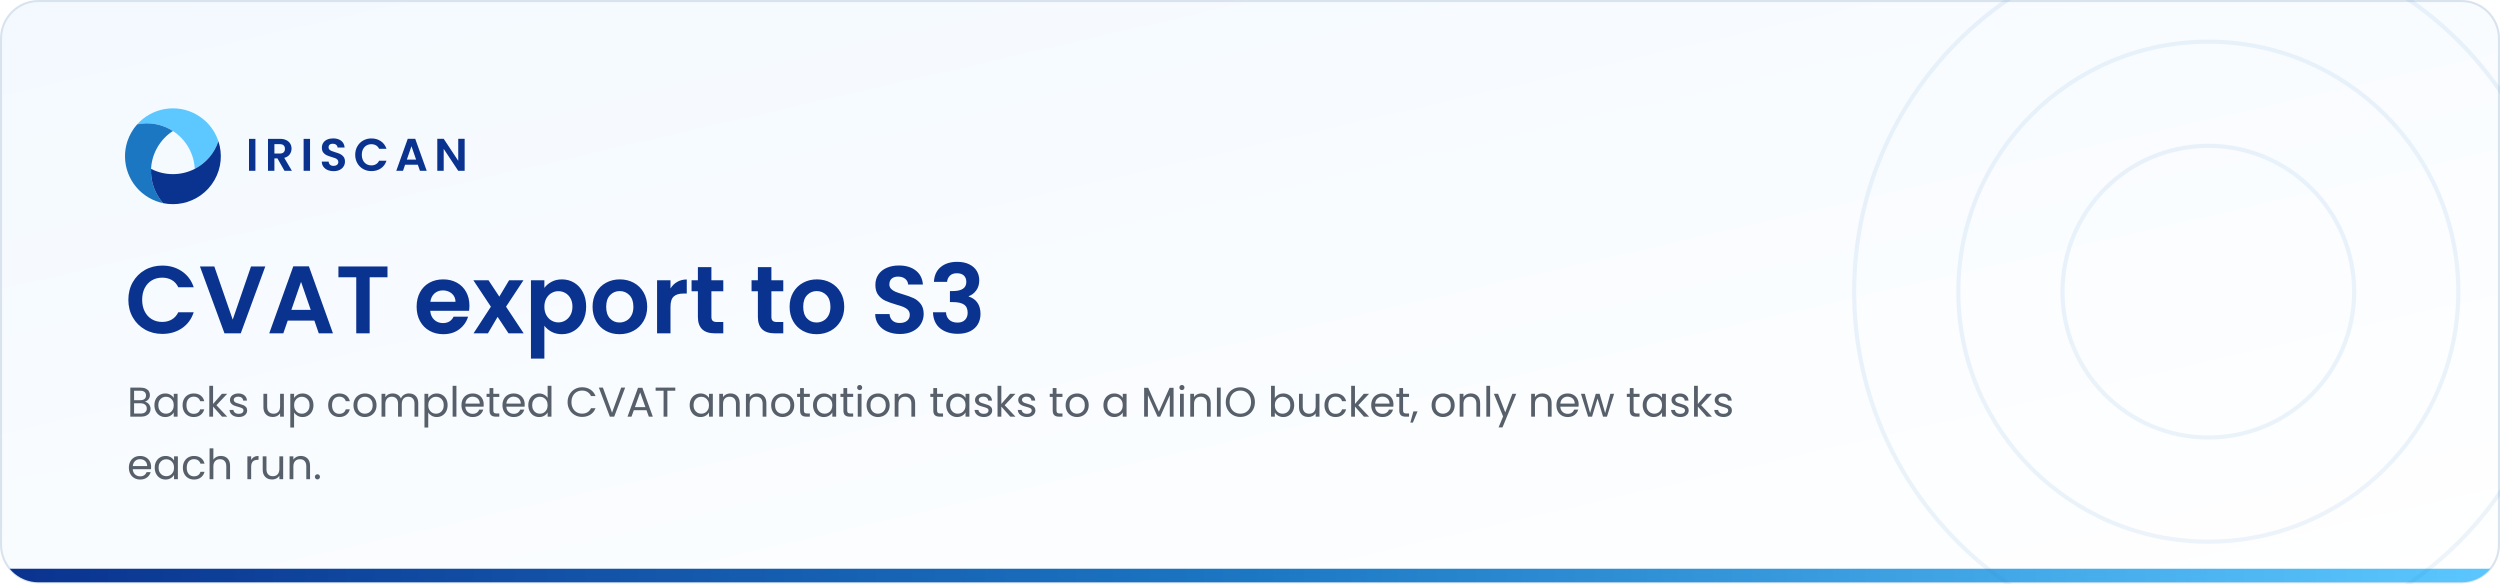
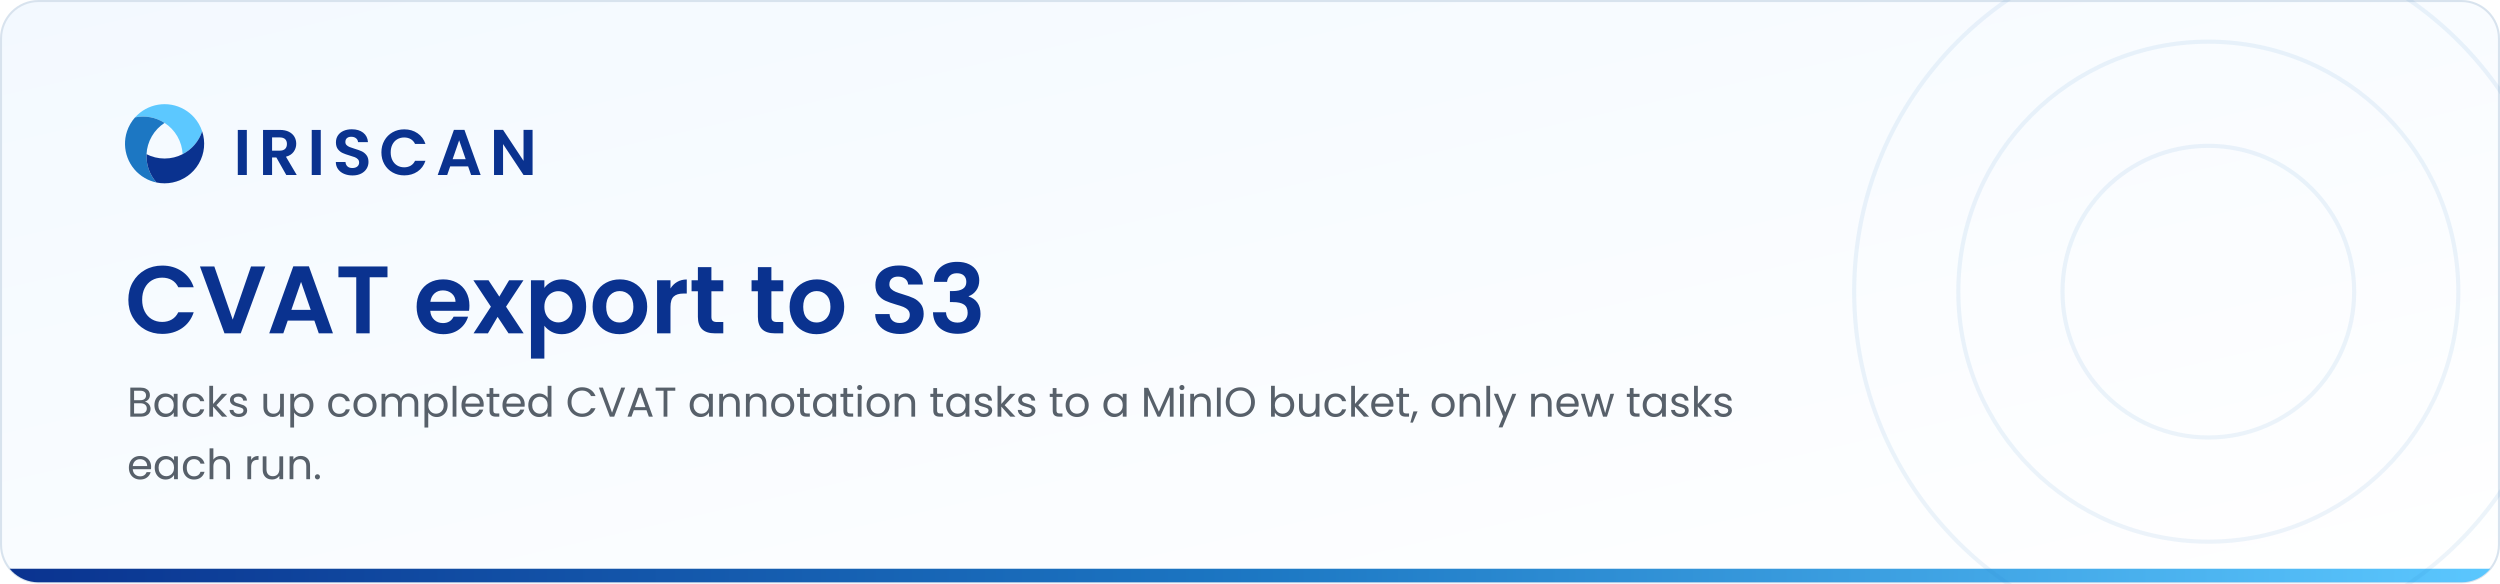
<svg xmlns="http://www.w3.org/2000/svg" width="1200" height="280" viewBox="0 0 1200 280" role="img" aria-label="CVAT export to S3: Backs up completed CVAT annotation tasks to a MinIO bucket, only new tasks each run.">
  <defs>
    <linearGradient id="bg" x1="0" y1="0" x2="1" y2="1">
      <stop offset="0" stop-color="#f3f9ff" />
      <stop offset="1" stop-color="#ffffff" />
    </linearGradient>
    <linearGradient id="bar" x1="0" y1="0" x2="1" y2="0">
      <stop offset="0" stop-color="#0a328f" />
      <stop offset="0.5" stop-color="#1c77c3" />
      <stop offset="1" stop-color="#5cc8ff" />
    </linearGradient>
  </defs>
  <rect x="0.5" y="0.5" width="1199" height="279" rx="18" fill="url(#bg)" stroke="#d8e3ee" />
  <clipPath id="rr">
    <rect x="0.5" y="0.5" width="1199" height="279" rx="18" />
  </clipPath>
  <rect x="0" y="273" width="1200" height="7" fill="url(#bar)" clip-path="url(#rr)" />
  <g opacity="0.08" fill="none" stroke="#1c77c3" stroke-width="2">
    <circle cx="1060" cy="140" r="70" />
    <circle cx="1060" cy="140" r="120" />
    <circle cx="1060" cy="140" r="170" />
  </g>
-   <g transform="translate(56.61474,48.10726) scale(0.089914)">
+   <g transform="translate(57.20348,46.78426) scale(0.07427678)">
    <path d="M536.34 219.06c-21.16 64.09-66.99 116.98-126.25 147.41-1.93-39.3-12.98-78.7-33.99-115.1-21.01-36.38-49.62-65.68-82.65-86.98-56-36.11-124.74-49.37-190.87-35.61C181.54 40.09 314.45 15.9 421.32 77.6c24.26 14 45.35 31.37 63.03 51.2 23.61 26.48 41.15 57.31 51.99 90.26z" fill="#5cc8ff" />
    <path d="M176.78 366.45c-3.29 66.55 19.62 132.7 64.57 183.09-25.98-5.39-51.55-14.96-75.79-28.96C58.7 458.9 13.21 331.71 50.51 218.98c5.39-16.31 12.52-32.31 21.45-47.76 8.92-15.46 19.2-29.62 30.62-42.44 66.13-13.75 134.87-.5 190.87 35.61-33.06 21.3-61.66 50.57-82.67 86.98-21.02 36.4-32.07 75.81-34 115.08z" fill="#1c77c3" />
    <path d="M514.93 426.97c-37.9 65.68-100.54 108.15-169.36 122.51-33.97 7.09-69.46 7.32-104.22.06-44.95-50.39-67.86-116.54-64.57-183.09 34.99 17.97 74.64 28.1 116.66 28.1s81.67-10.13 116.64-28.08c59.27-30.43 105.1-83.32 126.25-147.41 22 66.76 16.51 142.25-21.4 207.91z" fill="#0a328f" />
  </g>
-   <path d="M122.598 66.644V82.0H119.518V66.644ZM136.554 82.0 133.166 76.016H131.714V82.0H128.634V66.644H134.398Q136.18 66.644 137.434 67.271Q138.688 67.898 139.315 68.965Q139.942 70.032 139.942 71.352Q139.942 72.87 139.062 74.091Q138.182 75.312 136.444 75.774L140.118 82.0ZM131.714 73.706H134.288Q135.542 73.706 136.158 73.101Q136.774 72.496 136.774 71.418Q136.774 70.362 136.158 69.779Q135.542 69.196 134.288 69.196H131.714ZM148.816 66.644V82.0H145.736V66.644ZM154.456 77.578H157.756Q157.822 78.524 158.427 79.074Q159.032 79.624 160.088 79.624Q161.166 79.624 161.782 79.107Q162.398 78.59 162.398 77.754Q162.398 77.072 161.98 76.632Q161.562 76.192 160.935 75.939Q160.308 75.686 159.208 75.378Q157.712 74.938 156.777 74.509Q155.842 74.08 155.171 73.211Q154.5 72.342 154.5 70.89Q154.5 69.526 155.182 68.514Q155.864 67.502 157.096 66.963Q158.328 66.424 159.912 66.424Q162.288 66.424 163.773 67.579Q165.258 68.734 165.412 70.802H162.024Q161.98 70.01 161.353 69.493Q160.726 68.976 159.692 68.976Q158.79 68.976 158.251 69.438Q157.712 69.9 157.712 70.78Q157.712 71.396 158.119 71.803Q158.526 72.21 159.131 72.463Q159.736 72.716 160.836 73.046Q162.332 73.486 163.278 73.926Q164.224 74.366 164.906 75.246Q165.588 76.126 165.588 77.556Q165.588 78.788 164.95 79.844Q164.312 80.9 163.08 81.527Q161.848 82.154 160.154 82.154Q158.548 82.154 157.261 81.604Q155.974 81.054 155.226 80.02Q154.478 78.986 154.456 77.578ZM178.29 66.446Q180.864 66.446 182.8 67.766Q184.736 69.086 185.506 71.418H181.964Q181.436 70.318 180.479 69.768Q179.522 69.218 178.268 69.218Q176.926 69.218 175.881 69.845Q174.836 70.472 174.253 71.616Q173.67 72.76 173.67 74.3Q173.67 75.818 174.253 76.973Q174.836 78.128 175.881 78.755Q176.926 79.382 178.268 79.382Q179.522 79.382 180.479 78.821Q181.436 78.26 181.964 77.16H185.506Q184.736 79.514 182.811 80.823Q180.886 82.132 178.29 82.132Q176.09 82.132 174.319 81.131Q172.548 80.13 171.525 78.348Q170.502 76.566 170.502 74.3Q170.502 72.034 171.525 70.241Q172.548 68.448 174.319 67.447Q176.09 66.446 178.29 66.446ZM200.562 79.074H194.446L193.434 82.0H190.2L195.722 66.622H199.308L204.83 82.0H201.574ZM199.726 76.61 197.504 70.186 195.282 76.61ZM223.032 82.0H219.952L212.978 71.462V82.0H209.898V66.622H212.978L219.952 77.182V66.622H223.032Z" fill="#0a328f" />
+   <path d="M118.479 62.362V84.0H114.139V62.362ZM137.417 84.0 132.643 75.568H130.597V84.0H126.257V62.362H134.379Q136.89 62.362 138.657 63.246Q140.424 64.129 141.308 65.632Q142.191 67.136 142.191 68.996Q142.191 71.135 140.951 72.856Q139.711 74.576 137.262 75.227L142.439 84.0ZM130.597 72.313H134.224Q135.991 72.313 136.859 71.46Q137.727 70.608 137.727 69.089Q137.727 67.601 136.859 66.779Q135.991 65.958 134.224 65.958H130.597ZM153.968 62.362V84.0H149.628V62.362ZM161.188 77.769H165.838Q165.931 79.102 166.784 79.877Q167.636 80.652 169.124 80.652Q170.643 80.652 171.511 79.923Q172.379 79.195 172.379 78.017Q172.379 77.056 171.79 76.436Q171.201 75.816 170.317 75.459Q169.434 75.103 167.884 74.669Q165.776 74.049 164.459 73.445Q163.141 72.84 162.195 71.615Q161.25 70.391 161.25 68.345Q161.25 66.423 162.211 64.997Q163.172 63.571 164.908 62.811Q166.644 62.052 168.876 62.052Q172.224 62.052 174.316 63.68Q176.409 65.307 176.626 68.221H171.852Q171.79 67.105 170.906 66.376Q170.023 65.648 168.566 65.648Q167.295 65.648 166.536 66.299Q165.776 66.95 165.776 68.19Q165.776 69.058 166.35 69.631Q166.923 70.205 167.775 70.561Q168.628 70.918 170.178 71.383Q172.286 72.003 173.619 72.623Q174.952 73.243 175.913 74.483Q176.874 75.723 176.874 77.738Q176.874 79.474 175.975 80.962Q175.076 82.45 173.34 83.334Q171.604 84.217 169.217 84.217Q166.954 84.217 165.141 83.442Q163.327 82.667 162.273 81.21Q161.219 79.753 161.188 77.769ZM194.045 62.083Q197.672 62.083 200.4 63.943Q203.128 65.803 204.213 69.089H199.222Q198.478 67.539 197.129 66.764Q195.781 65.989 194.014 65.989Q192.123 65.989 190.65 66.873Q189.178 67.756 188.356 69.368Q187.535 70.98 187.535 73.15Q187.535 75.289 188.356 76.916Q189.178 78.544 190.65 79.428Q192.123 80.311 194.014 80.311Q195.781 80.311 197.129 79.52Q198.478 78.73 199.222 77.18H204.213Q203.128 80.497 200.416 82.341Q197.703 84.186 194.045 84.186Q190.945 84.186 188.45 82.775Q185.954 81.365 184.512 78.854Q183.071 76.343 183.071 73.15Q183.071 69.957 184.512 67.43Q185.954 64.904 188.45 63.493Q190.945 62.083 194.045 62.083ZM224.701 79.877H216.083L214.657 84.0H210.1L217.881 62.331H222.934L230.715 84.0H226.127ZM223.523 76.405 220.392 67.353 217.261 76.405ZM255.636 84.0H251.296L241.469 69.151V84.0H237.129V62.331H241.469L251.296 77.211V62.331H255.636Z" fill="#0a328f" />
  <path d="M77.894 127.478Q83.276 127.478 87.324 130.238Q91.372 132.998 92.982 137.874H85.576Q84.472 135.574 82.471 134.424Q80.47 133.274 77.848 133.274Q75.042 133.274 72.857 134.585Q70.672 135.896 69.453 138.288Q68.234 140.68 68.234 143.9Q68.234 147.074 69.453 149.489Q70.672 151.904 72.857 153.215Q75.042 154.526 77.848 154.526Q80.47 154.526 82.471 153.353Q84.472 152.18 85.576 149.88H92.982Q91.372 154.802 87.347 157.539Q83.322 160.276 77.894 160.276Q73.294 160.276 69.591 158.183Q65.888 156.09 63.749 152.364Q61.61 148.638 61.61 143.9Q61.61 139.162 63.749 135.413Q65.888 131.664 69.591 129.571Q73.294 127.478 77.894 127.478ZM127.344 127.892 115.568 160.0H107.748L95.972 127.892H102.872L111.704 153.422L120.49 127.892ZM150.896 153.882H138.108L135.992 160.0H129.23L140.776 127.846H148.274L159.82 160.0H153.012ZM149.148 148.73 144.502 135.298 139.856 148.73ZM185.994 127.892V133.09H177.438V160.0H170.998V133.09H162.442V127.892ZM225.14 149.19H206.51Q206.74 151.95 208.442 153.514Q210.144 155.078 212.628 155.078Q216.216 155.078 217.734 151.996H224.68Q223.576 155.676 220.448 158.045Q217.32 160.414 212.766 160.414Q209.086 160.414 206.165 158.781Q203.244 157.148 201.611 154.158Q199.978 151.168 199.978 147.258Q199.978 143.302 201.588 140.312Q203.198 137.322 206.096 135.712Q208.994 134.102 212.766 134.102Q216.4 134.102 219.275 135.666Q222.15 137.23 223.737 140.105Q225.324 142.98 225.324 146.706Q225.324 148.086 225.14 149.19ZM218.654 144.866Q218.608 142.382 216.86 140.887Q215.112 139.392 212.582 139.392Q210.19 139.392 208.557 140.841Q206.924 142.29 206.556 144.866ZM244.092 160.0 238.848 152.088 234.202 160.0H227.302L235.628 147.212L227.21 134.516H234.478L239.676 142.382L244.368 134.516H251.268L242.896 147.212L251.36 160.0ZM269.714 134.102Q272.98 134.102 275.625 135.712Q278.27 137.322 279.811 140.289Q281.352 143.256 281.352 147.166Q281.352 151.076 279.811 154.089Q278.27 157.102 275.625 158.758Q272.98 160.414 269.714 160.414Q266.908 160.414 264.769 159.264Q262.63 158.114 261.296 156.366V172.144H254.856V134.516H261.296V138.196Q262.538 136.448 264.723 135.275Q266.908 134.102 269.714 134.102ZM268.012 139.76Q266.264 139.76 264.723 140.657Q263.182 141.554 262.239 143.256Q261.296 144.958 261.296 147.258Q261.296 149.558 262.239 151.26Q263.182 152.962 264.723 153.859Q266.264 154.756 268.012 154.756Q269.806 154.756 271.347 153.836Q272.888 152.916 273.831 151.214Q274.774 149.512 274.774 147.166Q274.774 144.866 273.831 143.187Q272.888 141.508 271.347 140.634Q269.806 139.76 268.012 139.76ZM284.434 147.258Q284.434 143.348 286.159 140.358Q287.884 137.368 290.874 135.735Q293.864 134.102 297.544 134.102Q301.224 134.102 304.214 135.735Q307.204 137.368 308.929 140.358Q310.654 143.348 310.654 147.258Q310.654 151.168 308.883 154.158Q307.112 157.148 304.099 158.781Q301.086 160.414 297.36 160.414Q293.68 160.414 290.736 158.781Q287.792 157.148 286.113 154.158Q284.434 151.168 284.434 147.258ZM304.03 147.258Q304.03 143.624 302.121 141.669Q300.212 139.714 297.452 139.714Q294.692 139.714 292.829 141.669Q290.966 143.624 290.966 147.258Q290.966 150.892 292.783 152.847Q294.6 154.802 297.36 154.802Q299.108 154.802 300.649 153.951Q302.19 153.1 303.11 151.398Q304.03 149.696 304.03 147.258ZM329.652 134.148V140.91H327.95Q324.914 140.91 323.373 142.336Q321.832 143.762 321.832 147.304V160.0H315.392V134.516H321.832V138.472Q323.074 136.448 325.075 135.298Q327.076 134.148 329.652 134.148ZM341.474 139.806V152.134Q341.474 153.422 342.095 153.997Q342.716 154.572 344.188 154.572H347.178V160.0H343.13Q334.988 160.0 334.988 152.088V139.806H331.952V134.516H334.988V128.214H341.474V134.516H347.178V139.806ZM370.27 139.806V152.134Q370.27 153.422 370.891 153.997Q371.512 154.572 372.984 154.572H375.974V160.0H371.926Q363.784 160.0 363.784 152.088V139.806H360.748V134.516H363.784V128.214H370.27V134.516H375.974V139.806ZM379.01 147.258Q379.01 143.348 380.735 140.358Q382.46 137.368 385.45 135.735Q388.44 134.102 392.12 134.102Q395.8 134.102 398.79 135.735Q401.78 137.368 403.505 140.358Q405.23 143.348 405.23 147.258Q405.23 151.168 403.459 154.158Q401.688 157.148 398.675 158.781Q395.662 160.414 391.936 160.414Q388.256 160.414 385.312 158.781Q382.368 157.148 380.689 154.158Q379.01 151.168 379.01 147.258ZM398.606 147.258Q398.606 143.624 396.697 141.669Q394.788 139.714 392.028 139.714Q389.268 139.714 387.405 141.669Q385.542 143.624 385.542 147.258Q385.542 150.892 387.359 152.847Q389.176 154.802 391.936 154.802Q393.684 154.802 395.225 153.951Q396.766 153.1 397.686 151.398Q398.606 149.696 398.606 147.258ZM420.088 150.754H426.988Q427.126 152.732 428.391 153.882Q429.656 155.032 431.864 155.032Q434.118 155.032 435.406 153.951Q436.694 152.87 436.694 151.122Q436.694 149.696 435.82 148.776Q434.946 147.856 433.635 147.327Q432.324 146.798 430.024 146.154Q426.896 145.234 424.941 144.337Q422.986 143.44 421.583 141.623Q420.18 139.806 420.18 136.77Q420.18 133.918 421.606 131.802Q423.032 129.686 425.608 128.559Q428.184 127.432 431.496 127.432Q436.464 127.432 439.569 129.847Q442.674 132.262 442.996 136.586H435.912Q435.82 134.93 434.509 133.849Q433.198 132.768 431.036 132.768Q429.15 132.768 428.023 133.734Q426.896 134.7 426.896 136.54Q426.896 137.828 427.747 138.679Q428.598 139.53 429.863 140.059Q431.128 140.588 433.428 141.278Q436.556 142.198 438.534 143.118Q440.512 144.038 441.938 145.878Q443.364 147.718 443.364 150.708Q443.364 153.284 442.03 155.492Q440.696 157.7 438.12 159.011Q435.544 160.322 432.002 160.322Q428.644 160.322 425.953 159.172Q423.262 158.022 421.698 155.86Q420.134 153.698 420.088 150.754ZM459.464 125.684Q462.822 125.684 465.214 126.857Q467.606 128.03 468.825 130.031Q470.044 132.032 470.044 134.562Q470.044 137.46 468.549 139.461Q467.054 141.462 464.984 142.152V142.336Q467.652 143.164 469.147 145.28Q470.642 147.396 470.642 150.708Q470.642 153.468 469.377 155.63Q468.112 157.792 465.651 159.011Q463.19 160.23 459.74 160.23Q454.542 160.23 451.276 157.608Q448.01 154.986 447.826 149.88H454.082Q454.174 152.134 455.623 153.491Q457.072 154.848 459.602 154.848Q461.948 154.848 463.213 153.537Q464.478 152.226 464.478 150.156Q464.478 147.396 462.73 146.2Q460.982 145.004 457.302 145.004H455.968V139.714H457.302Q463.834 139.714 463.834 135.344Q463.834 133.366 462.661 132.262Q461.488 131.158 459.28 131.158Q457.118 131.158 455.945 132.331Q454.772 133.504 454.588 135.298H448.286Q448.516 130.698 451.529 128.191Q454.542 125.684 459.464 125.684Z" fill="#0a328f" />
  <path d="M72.28 196.26Q72.28 197.32 71.74 198.17Q71.2 199.02 70.17 199.51Q69.14 200.0 67.74 200.0H62.54V186.06H67.54Q68.96 186.06 69.96 186.53Q70.96 187.0 71.46 187.8Q71.96 188.6 71.96 189.6Q71.96 190.84 71.29 191.65Q70.62 192.46 69.52 192.82Q70.28 192.94 70.91 193.44Q71.54 193.94 71.91 194.68Q72.28 195.42 72.28 196.26ZM64.36 192.08H67.42Q68.7 192.08 69.4 191.48Q70.1 190.88 70.1 189.82Q70.1 188.76 69.4 188.16Q68.7 187.56 67.38 187.56H64.36ZM70.46 196.08Q70.46 194.92 69.66 194.25Q68.86 193.58 67.52 193.58H64.36V198.5H67.58Q68.94 198.5 69.7 197.86Q70.46 197.22 70.46 196.08ZM79.32 188.86Q80.76 188.86 81.82 189.48Q82.88 190.1 83.4 191.04V189.04H85.24V200.0H83.4V197.96Q82.86 198.92 81.79 199.55Q80.72 200.18 79.3 200.18Q77.84 200.18 76.66 199.46Q75.48 198.74 74.8 197.44Q74.12 196.14 74.12 194.48Q74.12 192.8 74.8 191.53Q75.48 190.26 76.67 189.56Q77.86 188.86 79.32 188.86ZM79.68 190.44Q78.66 190.44 77.82 190.92Q76.98 191.4 76.48 192.32Q75.98 193.24 75.98 194.48Q75.98 195.74 76.48 196.67Q76.98 197.6 77.82 198.09Q78.66 198.58 79.68 198.58Q80.7 198.58 81.55 198.09Q82.4 197.6 82.9 196.67Q83.4 195.74 83.4 194.5Q83.4 193.26 82.9 192.34Q82.4 191.42 81.55 190.93Q80.7 190.44 79.68 190.44ZM92.98 188.86Q95.0 188.86 96.31 189.84Q97.62 190.82 98.04 192.56H96.08Q95.8 191.56 94.99 190.98Q94.18 190.4 92.98 190.4Q91.42 190.4 90.46 191.47Q89.5 192.54 89.5 194.5Q89.5 196.48 90.46 197.56Q91.42 198.64 92.98 198.64Q94.18 198.64 94.98 198.08Q95.78 197.52 96.08 196.48H98.04Q97.6 198.16 96.28 199.17Q94.96 200.18 92.98 200.18Q91.42 200.18 90.21 199.48Q89.0 198.78 88.32 197.5Q87.64 196.22 87.64 194.5Q87.64 192.8 88.32 191.53Q89.0 190.26 90.21 189.56Q91.42 188.86 92.98 188.86ZM106.58 200.0 102.28 195.16V200.0H100.46V185.2H102.28V193.9L106.5 189.04H109.04L103.88 194.5L109.06 200.0ZM110.16 196.78H112.04Q112.12 197.6 112.81 198.12Q113.5 198.64 114.62 198.64Q115.66 198.64 116.26 198.18Q116.86 197.72 116.86 197.02Q116.86 196.3 116.22 195.95Q115.58 195.6 114.24 195.26Q113.02 194.94 112.25 194.61Q111.48 194.28 110.93 193.63Q110.38 192.98 110.38 191.92Q110.38 191.08 110.88 190.38Q111.38 189.68 112.3 189.27Q113.22 188.86 114.4 188.86Q116.22 188.86 117.34 189.78Q118.46 190.7 118.54 192.3H116.72Q116.66 191.44 116.03 190.92Q115.4 190.4 114.34 190.4Q113.36 190.4 112.78 190.82Q112.2 191.24 112.2 191.92Q112.2 192.46 112.55 192.81Q112.9 193.16 113.43 193.37Q113.96 193.58 114.9 193.84Q116.08 194.16 116.82 194.47Q117.56 194.78 118.09 195.4Q118.62 196.02 118.64 197.02Q118.64 197.92 118.14 198.64Q117.64 199.36 116.73 199.77Q115.82 200.18 114.64 200.18Q113.38 200.18 112.38 199.75Q111.38 199.32 110.8 198.55Q110.22 197.78 110.16 196.78ZM136.26 189.04V200.0H134.44V198.38Q133.92 199.22 132.99 199.69Q132.06 200.16 130.94 200.16Q129.66 200.16 128.64 199.63Q127.62 199.1 127.03 198.04Q126.44 196.98 126.44 195.46V189.04H128.24V195.22Q128.24 196.84 129.06 197.71Q129.88 198.58 131.3 198.58Q132.76 198.58 133.6 197.68Q134.44 196.78 134.44 195.06V189.04ZM145.26 188.86Q146.72 188.86 147.91 189.56Q149.1 190.26 149.78 191.53Q150.46 192.8 150.46 194.48Q150.46 196.14 149.78 197.44Q149.1 198.74 147.91 199.46Q146.72 200.18 145.26 200.18Q143.86 200.18 142.79 199.55Q141.72 198.92 141.16 197.98V205.2H139.34V189.04H141.16V191.06Q141.7 190.12 142.77 189.49Q143.84 188.86 145.26 188.86ZM144.88 190.44Q143.88 190.44 143.03 190.93Q142.18 191.42 141.67 192.35Q141.16 193.28 141.16 194.5Q141.16 195.74 141.67 196.67Q142.18 197.6 143.03 198.09Q143.88 198.58 144.88 198.58Q145.9 198.58 146.75 198.09Q147.6 197.6 148.1 196.67Q148.6 195.74 148.6 194.48Q148.6 193.24 148.1 192.32Q147.6 191.4 146.75 190.92Q145.9 190.44 144.88 190.44ZM162.86 188.86Q164.88 188.86 166.19 189.84Q167.5 190.82 167.92 192.56H165.96Q165.68 191.56 164.87 190.98Q164.06 190.4 162.86 190.4Q161.3 190.4 160.34 191.47Q159.38 192.54 159.38 194.5Q159.38 196.48 160.34 197.56Q161.3 198.64 162.86 198.64Q164.06 198.64 164.86 198.08Q165.66 197.52 165.96 196.48H167.92Q167.48 198.16 166.16 199.17Q164.84 200.18 162.86 200.18Q161.3 200.18 160.09 199.48Q158.88 198.78 158.2 197.5Q157.52 196.22 157.52 194.5Q157.52 192.8 158.2 191.53Q158.88 190.26 160.09 189.56Q161.3 188.86 162.86 188.86ZM169.66 194.5Q169.66 192.82 170.39 191.53Q171.12 190.24 172.38 189.55Q173.64 188.86 175.2 188.86Q176.76 188.86 178.02 189.55Q179.28 190.24 180.01 191.52Q180.74 192.8 180.74 194.5Q180.74 196.2 179.99 197.49Q179.24 198.78 177.96 199.48Q176.68 200.18 175.12 200.18Q173.58 200.18 172.33 199.48Q171.08 198.78 170.37 197.49Q169.66 196.2 169.66 194.5ZM178.88 194.5Q178.88 193.18 178.36 192.26Q177.84 191.34 177.0 190.89Q176.16 190.44 175.18 190.44Q174.18 190.44 173.35 190.89Q172.52 191.34 172.02 192.26Q171.52 193.18 171.52 194.5Q171.52 195.84 172.01 196.76Q172.5 197.68 173.32 198.13Q174.14 198.58 175.12 198.58Q176.1 198.58 176.96 198.12Q177.82 197.66 178.35 196.74Q178.88 195.82 178.88 194.5ZM200.76 193.54V200.0H198.96V193.8Q198.96 192.16 198.15 191.29Q197.34 190.42 195.96 190.42Q194.54 190.42 193.7 191.33Q192.86 192.24 192.86 193.96V200.0H191.06V193.8Q191.06 192.16 190.25 191.29Q189.44 190.42 188.06 190.42Q186.64 190.42 185.8 191.33Q184.96 192.24 184.96 193.96V200.0H183.14V189.04H184.96V190.62Q185.5 189.76 186.41 189.3Q187.32 188.84 188.42 188.84Q189.8 188.84 190.86 189.46Q191.92 190.08 192.44 191.28Q192.9 190.12 193.96 189.48Q195.02 188.84 196.32 188.84Q197.6 188.84 198.6 189.37Q199.6 189.9 200.18 190.96Q200.76 192.02 200.76 193.54ZM209.66 188.86Q211.12 188.86 212.31 189.56Q213.5 190.26 214.18 191.53Q214.86 192.8 214.86 194.48Q214.86 196.14 214.18 197.44Q213.5 198.74 212.31 199.46Q211.12 200.18 209.66 200.18Q208.26 200.18 207.19 199.55Q206.12 198.92 205.56 197.98V205.2H203.74V189.04H205.56V191.06Q206.1 190.12 207.17 189.49Q208.24 188.86 209.66 188.86ZM209.28 190.44Q208.28 190.44 207.43 190.93Q206.58 191.42 206.07 192.35Q205.56 193.28 205.56 194.5Q205.56 195.74 206.07 196.67Q206.58 197.6 207.43 198.09Q208.28 198.58 209.28 198.58Q210.3 198.58 211.15 198.09Q212 197.6 212.5 196.67Q213 195.74 213 194.48Q213 193.24 212.5 192.32Q212 191.4 211.15 190.92Q210.3 190.44 209.28 190.44ZM219.08 185.2V200.0H217.26V185.2ZM232.12 195.2H223.36Q223.46 196.82 224.47 197.73Q225.48 198.64 226.92 198.64Q228.1 198.64 228.89 198.09Q229.68 197.54 230.0 196.62H231.96Q231.52 198.2 230.2 199.19Q228.88 200.18 226.92 200.18Q225.36 200.18 224.13 199.48Q222.9 198.78 222.2 197.49Q221.5 196.2 221.5 194.5Q221.5 192.8 222.18 191.52Q222.86 190.24 224.09 189.55Q225.32 188.86 226.92 188.86Q228.48 188.86 229.68 189.54Q230.88 190.22 231.53 191.41Q232.18 192.6 232.18 194.1Q232.18 194.62 232.12 195.2ZM226.84 190.4Q225.46 190.4 224.49 191.28Q223.52 192.16 223.38 193.72H230.3Q230.3 192.68 229.84 191.93Q229.38 191.18 228.59 190.79Q227.8 190.4 226.84 190.4ZM236.8 190.54V197.0Q236.8 197.8 237.14 198.13Q237.48 198.46 238.32 198.46H239.66V200.0H238.02Q236.5 200.0 235.74 199.3Q234.98 198.6 234.98 197.0V190.54H233.56V189.04H234.98V186.28H236.8V189.04H239.66V190.54ZM251.8 195.2H243.04Q243.14 196.82 244.15 197.73Q245.16 198.64 246.6 198.64Q247.78 198.64 248.57 198.09Q249.36 197.54 249.68 196.62H251.64Q251.2 198.2 249.88 199.19Q248.56 200.18 246.6 200.18Q245.04 200.18 243.81 199.48Q242.58 198.78 241.88 197.49Q241.18 196.2 241.18 194.5Q241.18 192.8 241.86 191.52Q242.54 190.24 243.77 189.55Q245 188.86 246.6 188.86Q248.16 188.86 249.36 189.54Q250.56 190.22 251.21 191.41Q251.86 192.6 251.86 194.1Q251.86 194.62 251.8 195.2ZM246.52 190.4Q245.14 190.4 244.17 191.28Q243.2 192.16 243.06 193.72H249.98Q249.98 192.68 249.52 191.93Q249.06 191.18 248.27 190.79Q247.48 190.4 246.52 190.4ZM258.8 188.86Q260.08 188.86 261.18 189.45Q262.28 190.04 262.86 191.0V185.2H264.7V200.0H262.86V197.94Q262.32 198.92 261.26 199.55Q260.2 200.18 258.78 200.18Q257.32 200.18 256.13 199.46Q254.94 198.74 254.26 197.44Q253.58 196.14 253.58 194.48Q253.58 192.8 254.26 191.53Q254.94 190.26 256.13 189.56Q257.32 188.86 258.8 188.86ZM259.14 190.44Q258.12 190.44 257.28 190.92Q256.44 191.4 255.94 192.32Q255.44 193.24 255.44 194.48Q255.44 195.74 255.94 196.67Q256.44 197.6 257.28 198.09Q258.12 198.58 259.14 198.58Q260.16 198.58 261.01 198.09Q261.86 197.6 262.36 196.67Q262.86 195.74 262.86 194.5Q262.86 193.26 262.36 192.34Q261.86 191.42 261.01 190.93Q260.16 190.44 259.14 190.44ZM279.4 185.88Q281.68 185.88 283.38 186.98Q285.08 188.08 285.86 190.1H283.68Q283.1 188.84 282.01 188.16Q280.92 187.48 279.4 187.48Q277.94 187.48 276.78 188.16Q275.62 188.84 274.96 190.09Q274.3 191.34 274.3 193.02Q274.3 194.68 274.96 195.93Q275.62 197.18 276.78 197.86Q277.94 198.54 279.4 198.54Q280.92 198.54 282.01 197.87Q283.1 197.2 283.68 195.94H285.86Q285.08 197.94 283.38 199.03Q281.68 200.12 279.4 200.12Q277.46 200.12 275.87 199.21Q274.28 198.3 273.36 196.68Q272.44 195.06 272.44 193.02Q272.44 190.98 273.36 189.35Q274.28 187.72 275.87 186.8Q277.46 185.88 279.4 185.88ZM300.08 186.06 294.82 200.0H292.72L287.46 186.06H289.4L293.78 198.08L298.16 186.06ZM310.32 196.9H304.24L303.12 200.0H301.2L306.24 186.14H308.34L313.36 200.0H311.44ZM309.8 195.42 307.28 188.38 304.76 195.42ZM324.14 186.06V187.54H320.34V200.0H318.52V187.54H314.7V186.06ZM336.24 188.86Q337.68 188.86 338.74 189.48Q339.8 190.1 340.32 191.04V189.04H342.16V200.0H340.32V197.96Q339.78 198.92 338.71 199.55Q337.64 200.18 336.22 200.18Q334.76 200.18 333.58 199.46Q332.4 198.74 331.72 197.44Q331.04 196.14 331.04 194.48Q331.04 192.8 331.72 191.53Q332.4 190.26 333.59 189.56Q334.78 188.86 336.24 188.86ZM336.6 190.44Q335.58 190.44 334.74 190.92Q333.9 191.4 333.4 192.32Q332.9 193.24 332.9 194.48Q332.9 195.74 333.4 196.67Q333.9 197.6 334.74 198.09Q335.58 198.58 336.6 198.58Q337.62 198.58 338.47 198.09Q339.32 197.6 339.82 196.67Q340.32 195.74 340.32 194.5Q340.32 193.26 339.82 192.34Q339.32 191.42 338.47 190.93Q337.62 190.44 336.6 190.44ZM355.06 193.54V200.0H353.26V193.8Q353.26 192.16 352.44 191.29Q351.62 190.42 350.2 190.42Q348.76 190.42 347.91 191.32Q347.06 192.22 347.06 193.94V200.0H345.24V189.04H347.06V190.6Q347.6 189.76 348.53 189.3Q349.46 188.84 350.58 188.84Q352.58 188.84 353.82 190.05Q355.06 191.26 355.06 193.54ZM367.86 193.54V200.0H366.06V193.8Q366.06 192.16 365.24 191.29Q364.42 190.42 363 190.42Q361.56 190.42 360.71 191.32Q359.86 192.22 359.86 193.94V200.0H358.04V189.04H359.86V190.6Q360.4 189.76 361.33 189.3Q362.26 188.84 363.38 188.84Q365.38 188.84 366.62 190.05Q367.86 191.26 367.86 193.54ZM370.16 194.5Q370.16 192.82 370.89 191.53Q371.62 190.24 372.88 189.55Q374.14 188.86 375.7 188.86Q377.26 188.86 378.52 189.55Q379.78 190.24 380.51 191.52Q381.24 192.8 381.24 194.5Q381.24 196.2 380.49 197.49Q379.74 198.78 378.46 199.48Q377.18 200.18 375.62 200.18Q374.08 200.18 372.83 199.48Q371.58 198.78 370.87 197.49Q370.16 196.2 370.16 194.5ZM379.38 194.5Q379.38 193.18 378.86 192.26Q378.34 191.34 377.5 190.89Q376.66 190.44 375.68 190.44Q374.68 190.44 373.85 190.89Q373.02 191.34 372.52 192.26Q372.02 193.18 372.02 194.5Q372.02 195.84 372.51 196.76Q373 197.68 373.82 198.13Q374.64 198.58 375.62 198.58Q376.6 198.58 377.46 198.12Q378.32 197.66 378.85 196.74Q379.38 195.82 379.38 194.5ZM385.86 190.54V197.0Q385.86 197.8 386.2 198.13Q386.54 198.46 387.38 198.46H388.72V200.0H387.08Q385.56 200.0 384.8 199.3Q384.04 198.6 384.04 197.0V190.54H382.62V189.04H384.04V186.28H385.86V189.04H388.72V190.54ZM395.44 188.86Q396.88 188.86 397.94 189.48Q399 190.1 399.52 191.04V189.04H401.36V200.0H399.52V197.96Q398.98 198.92 397.91 199.55Q396.84 200.18 395.42 200.18Q393.96 200.18 392.78 199.46Q391.6 198.74 390.92 197.44Q390.24 196.14 390.24 194.48Q390.24 192.8 390.92 191.53Q391.6 190.26 392.79 189.56Q393.98 188.86 395.44 188.86ZM395.8 190.44Q394.78 190.44 393.94 190.92Q393.1 191.4 392.6 192.32Q392.1 193.24 392.1 194.48Q392.1 195.74 392.6 196.67Q393.1 197.6 393.94 198.09Q394.78 198.58 395.8 198.58Q396.82 198.58 397.67 198.09Q398.52 197.6 399.02 196.67Q399.52 195.74 399.52 194.5Q399.52 193.26 399.02 192.34Q398.52 191.42 397.67 190.93Q396.82 190.44 395.8 190.44ZM406.66 190.54V197.0Q406.66 197.8 407 198.13Q407.34 198.46 408.18 198.46H409.52V200.0H407.88Q406.36 200.0 405.6 199.3Q404.84 198.6 404.84 197.0V190.54H403.42V189.04H404.84V186.28H406.66V189.04H409.52V190.54ZM411.42 186.02Q411.42 185.5 411.78 185.14Q412.14 184.78 412.66 184.78Q413.16 184.78 413.51 185.14Q413.86 185.5 413.86 186.02Q413.86 186.54 413.51 186.9Q413.16 187.26 412.66 187.26Q412.14 187.26 411.78 186.9Q411.42 186.54 411.42 186.02ZM413.54 189.04V200.0H411.72V189.04ZM415.96 194.5Q415.96 192.82 416.69 191.53Q417.42 190.24 418.68 189.55Q419.94 188.86 421.5 188.86Q423.06 188.86 424.32 189.55Q425.58 190.24 426.31 191.52Q427.04 192.8 427.04 194.5Q427.04 196.2 426.29 197.49Q425.54 198.78 424.26 199.48Q422.98 200.18 421.42 200.18Q419.88 200.18 418.63 199.48Q417.38 198.78 416.67 197.49Q415.96 196.2 415.96 194.5ZM425.18 194.5Q425.18 193.18 424.66 192.26Q424.14 191.34 423.3 190.89Q422.46 190.44 421.48 190.44Q420.48 190.44 419.65 190.89Q418.82 191.34 418.32 192.26Q417.82 193.18 417.82 194.5Q417.82 195.84 418.31 196.76Q418.8 197.68 419.62 198.13Q420.44 198.58 421.42 198.58Q422.4 198.58 423.26 198.12Q424.12 197.66 424.65 196.74Q425.18 195.82 425.18 194.5ZM439.26 193.54V200.0H437.46V193.8Q437.46 192.16 436.64 191.29Q435.82 190.42 434.4 190.42Q432.96 190.42 432.11 191.32Q431.26 192.22 431.26 193.94V200.0H429.44V189.04H431.26V190.6Q431.8 189.76 432.73 189.3Q433.66 188.84 434.78 188.84Q436.78 188.84 438.02 190.05Q439.26 191.26 439.26 193.54ZM449.8 190.54V197.0Q449.8 197.8 450.14 198.13Q450.48 198.46 451.32 198.46H452.66V200.0H451.02Q449.5 200.0 448.74 199.3Q447.98 198.6 447.98 197.0V190.54H446.56V189.04H447.98V186.28H449.8V189.04H452.66V190.54ZM459.38 188.86Q460.82 188.86 461.88 189.48Q462.94 190.1 463.46 191.04V189.04H465.3V200.0H463.46V197.96Q462.92 198.92 461.85 199.55Q460.78 200.18 459.36 200.18Q457.9 200.18 456.72 199.46Q455.54 198.74 454.86 197.44Q454.18 196.14 454.18 194.48Q454.18 192.8 454.86 191.53Q455.54 190.26 456.73 189.56Q457.92 188.86 459.38 188.86ZM459.74 190.44Q458.72 190.44 457.88 190.92Q457.04 191.4 456.54 192.32Q456.04 193.24 456.04 194.48Q456.04 195.74 456.54 196.67Q457.04 197.6 457.88 198.09Q458.72 198.58 459.74 198.58Q460.76 198.58 461.61 198.09Q462.46 197.6 462.96 196.67Q463.46 195.74 463.46 194.5Q463.46 193.26 462.96 192.34Q462.46 191.42 461.61 190.93Q460.76 190.44 459.74 190.44ZM467.78 196.78H469.66Q469.74 197.6 470.43 198.12Q471.12 198.64 472.24 198.64Q473.28 198.64 473.88 198.18Q474.48 197.72 474.48 197.02Q474.48 196.3 473.84 195.95Q473.2 195.6 471.86 195.26Q470.64 194.94 469.87 194.61Q469.1 194.28 468.55 193.63Q468 192.98 468 191.92Q468 191.08 468.5 190.38Q469 189.68 469.92 189.27Q470.84 188.86 472.02 188.86Q473.84 188.86 474.96 189.78Q476.08 190.7 476.16 192.3H474.34Q474.28 191.44 473.65 190.92Q473.02 190.4 471.96 190.4Q470.98 190.4 470.4 190.82Q469.82 191.24 469.82 191.92Q469.82 192.46 470.17 192.81Q470.52 193.16 471.05 193.37Q471.58 193.58 472.52 193.84Q473.7 194.16 474.44 194.47Q475.18 194.78 475.71 195.4Q476.24 196.02 476.26 197.02Q476.26 197.92 475.76 198.64Q475.26 199.36 474.35 199.77Q473.44 200.18 472.26 200.18Q471 200.18 470 199.75Q469 199.32 468.42 198.55Q467.84 197.78 467.78 196.78ZM484.94 200.0 480.64 195.16V200.0H478.82V185.2H480.64V193.9L484.86 189.04H487.4L482.24 194.5L487.42 200.0ZM488.52 196.78H490.4Q490.48 197.6 491.17 198.12Q491.86 198.64 492.98 198.64Q494.02 198.64 494.62 198.18Q495.22 197.72 495.22 197.02Q495.22 196.3 494.58 195.95Q493.94 195.6 492.6 195.26Q491.38 194.94 490.61 194.61Q489.84 194.28 489.29 193.63Q488.74 192.98 488.74 191.92Q488.74 191.08 489.24 190.38Q489.74 189.68 490.66 189.27Q491.58 188.86 492.76 188.86Q494.58 188.86 495.7 189.78Q496.82 190.7 496.9 192.3H495.08Q495.02 191.44 494.39 190.92Q493.76 190.4 492.7 190.4Q491.72 190.4 491.14 190.82Q490.56 191.24 490.56 191.92Q490.56 192.46 490.91 192.81Q491.26 193.16 491.79 193.37Q492.32 193.58 493.26 193.84Q494.44 194.16 495.18 194.47Q495.92 194.78 496.45 195.4Q496.98 196.02 497 197.02Q497 197.92 496.5 198.64Q496 199.36 495.09 199.77Q494.18 200.18 493 200.18Q491.74 200.18 490.74 199.75Q489.74 199.32 489.16 198.55Q488.58 197.78 488.52 196.78ZM507.12 190.54V197.0Q507.12 197.8 507.46 198.13Q507.8 198.46 508.64 198.46H509.98V200.0H508.34Q506.82 200.0 506.06 199.3Q505.3 198.6 505.3 197.0V190.54H503.88V189.04H505.3V186.28H507.12V189.04H509.98V190.54ZM511.5 194.5Q511.5 192.82 512.23 191.53Q512.96 190.24 514.22 189.55Q515.48 188.86 517.04 188.86Q518.6 188.86 519.86 189.55Q521.12 190.24 521.85 191.52Q522.58 192.8 522.58 194.5Q522.58 196.2 521.83 197.49Q521.08 198.78 519.8 199.48Q518.52 200.18 516.96 200.18Q515.42 200.18 514.17 199.48Q512.92 198.78 512.21 197.49Q511.5 196.2 511.5 194.5ZM520.72 194.5Q520.72 193.18 520.2 192.26Q519.68 191.34 518.84 190.89Q518 190.44 517.02 190.44Q516.02 190.44 515.19 190.89Q514.36 191.34 513.86 192.26Q513.36 193.18 513.36 194.5Q513.36 195.84 513.85 196.76Q514.34 197.68 515.16 198.13Q515.98 198.58 516.96 198.58Q517.94 198.58 518.8 198.12Q519.66 197.66 520.19 196.74Q520.72 195.82 520.72 194.5ZM534.84 188.86Q536.28 188.86 537.34 189.48Q538.4 190.1 538.92 191.04V189.04H540.76V200.0H538.92V197.96Q538.38 198.92 537.31 199.55Q536.24 200.18 534.82 200.18Q533.36 200.18 532.18 199.46Q531 198.74 530.32 197.44Q529.64 196.14 529.64 194.48Q529.64 192.8 530.32 191.53Q531 190.26 532.19 189.56Q533.38 188.86 534.84 188.86ZM535.2 190.44Q534.18 190.44 533.34 190.92Q532.5 191.4 532 192.32Q531.5 193.24 531.5 194.48Q531.5 195.74 532 196.67Q532.5 197.6 533.34 198.09Q534.18 198.58 535.2 198.58Q536.22 198.58 537.07 198.09Q537.92 197.6 538.42 196.67Q538.92 195.74 538.92 194.5Q538.92 193.26 538.42 192.34Q537.92 191.42 537.07 190.93Q536.22 190.44 535.2 190.44ZM563.32 186.16V200.0H561.5V189.68L556.9 200.0H555.62L551 189.66V200.0H549.18V186.16H551.14L556.26 197.6L561.38 186.16ZM566.1 186.02Q566.1 185.5 566.46 185.14Q566.82 184.78 567.34 184.78Q567.84 184.78 568.19 185.14Q568.54 185.5 568.54 186.02Q568.54 186.54 568.19 186.9Q567.84 187.26 567.34 187.26Q566.82 187.26 566.46 186.9Q566.1 186.54 566.1 186.02ZM568.22 189.04V200.0H566.4V189.04ZM581.14 193.54V200.0H579.34V193.8Q579.34 192.16 578.52 191.29Q577.7 190.42 576.28 190.42Q574.84 190.42 573.99 191.32Q573.14 192.22 573.14 193.94V200.0H571.32V189.04H573.14V190.6Q573.68 189.76 574.61 189.3Q575.54 188.84 576.66 188.84Q578.66 188.84 579.9 190.05Q581.14 191.26 581.14 193.54ZM585.94 186.06V200.0H584.12V186.06ZM588.36 193.02Q588.36 190.98 589.29 189.35Q590.22 187.72 591.82 186.81Q593.42 185.9 595.36 185.9Q597.32 185.9 598.92 186.81Q600.52 187.72 601.44 189.34Q602.36 190.96 602.36 193.02Q602.36 195.08 601.44 196.7Q600.52 198.32 598.92 199.23Q597.32 200.14 595.36 200.14Q593.42 200.14 591.82 199.23Q590.22 198.32 589.29 196.69Q588.36 195.06 588.36 193.02ZM600.5 193.02Q600.5 191.34 599.83 190.09Q599.16 188.84 598 188.16Q596.84 187.48 595.36 187.48Q593.88 187.48 592.72 188.16Q591.56 188.84 590.89 190.09Q590.22 191.34 590.22 193.02Q590.22 194.68 590.89 195.94Q591.56 197.2 592.73 197.88Q593.9 198.56 595.36 198.56Q596.82 198.56 597.99 197.88Q599.16 197.2 599.83 195.94Q600.5 194.68 600.5 193.02ZM616.02 188.86Q617.5 188.86 618.68 189.56Q619.86 190.26 620.54 191.53Q621.22 192.8 621.22 194.48Q621.22 196.14 620.54 197.44Q619.86 198.74 618.67 199.46Q617.48 200.18 616.02 200.18Q614.6 200.18 613.53 199.56Q612.46 198.94 611.92 197.98V200.0H610.1V185.2H611.92V191.08Q612.48 190.1 613.56 189.48Q614.64 188.86 616.02 188.86ZM615.64 190.44Q614.64 190.44 613.79 190.93Q612.94 191.42 612.43 192.35Q611.92 193.28 611.92 194.5Q611.92 195.74 612.43 196.67Q612.94 197.6 613.79 198.09Q614.64 198.58 615.64 198.58Q616.66 198.58 617.51 198.09Q618.36 197.6 618.86 196.67Q619.36 195.74 619.36 194.48Q619.36 193.24 618.86 192.32Q618.36 191.4 617.51 190.92Q616.66 190.44 615.64 190.44ZM633.34 189.04V200.0H631.52V198.38Q631 199.22 630.07 199.69Q629.14 200.16 628.02 200.16Q626.74 200.16 625.72 199.63Q624.7 199.1 624.11 198.04Q623.52 196.98 623.52 195.46V189.04H625.32V195.22Q625.32 196.84 626.14 197.71Q626.96 198.58 628.38 198.58Q629.84 198.58 630.68 197.68Q631.52 196.78 631.52 195.06V189.04ZM641.08 188.86Q643.1 188.86 644.41 189.84Q645.72 190.82 646.14 192.56H644.18Q643.9 191.56 643.09 190.98Q642.28 190.4 641.08 190.4Q639.52 190.4 638.56 191.47Q637.6 192.54 637.6 194.5Q637.6 196.48 638.56 197.56Q639.52 198.64 641.08 198.64Q642.28 198.64 643.08 198.08Q643.88 197.52 644.18 196.48H646.14Q645.7 198.16 644.38 199.17Q643.06 200.18 641.08 200.18Q639.52 200.18 638.31 199.48Q637.1 198.78 636.42 197.5Q635.74 196.22 635.74 194.5Q635.74 192.8 636.42 191.53Q637.1 190.26 638.31 189.56Q639.52 188.86 641.08 188.86ZM654.68 200.0 650.38 195.16V200.0H648.56V185.2H650.38V193.9L654.6 189.04H657.14L651.98 194.5L657.16 200.0ZM668.8 195.2H660.04Q660.14 196.82 661.15 197.73Q662.16 198.64 663.6 198.64Q664.78 198.64 665.57 198.09Q666.36 197.54 666.68 196.62H668.64Q668.2 198.2 666.88 199.19Q665.56 200.18 663.6 200.18Q662.04 200.18 660.81 199.48Q659.58 198.78 658.88 197.49Q658.18 196.2 658.18 194.5Q658.18 192.8 658.86 191.52Q659.54 190.24 660.77 189.55Q662 188.86 663.6 188.86Q665.16 188.86 666.36 189.54Q667.56 190.22 668.21 191.41Q668.86 192.6 668.86 194.1Q668.86 194.62 668.8 195.2ZM663.52 190.4Q662.14 190.4 661.17 191.28Q660.2 192.16 660.06 193.72H666.98Q666.98 192.68 666.52 191.93Q666.06 191.18 665.27 190.79Q664.48 190.4 663.52 190.4ZM673.48 190.54V197.0Q673.48 197.8 673.82 198.13Q674.16 198.46 675 198.46H676.34V200.0H674.7Q673.18 200.0 672.42 199.3Q671.66 198.6 671.66 197.0V190.54H670.24V189.04H671.66V186.28H673.48V189.04H676.34V190.54ZM680.42 197.48 678.18 202.86H676.96L678.42 197.48ZM687.16 194.5Q687.16 192.82 687.89 191.53Q688.62 190.24 689.88 189.55Q691.14 188.86 692.7 188.86Q694.26 188.86 695.52 189.55Q696.78 190.24 697.51 191.52Q698.24 192.8 698.24 194.5Q698.24 196.2 697.49 197.49Q696.74 198.78 695.46 199.48Q694.18 200.18 692.62 200.18Q691.08 200.18 689.83 199.48Q688.58 198.78 687.87 197.49Q687.16 196.2 687.16 194.5ZM696.38 194.5Q696.38 193.18 695.86 192.26Q695.34 191.34 694.5 190.89Q693.66 190.44 692.68 190.44Q691.68 190.44 690.85 190.89Q690.02 191.34 689.52 192.26Q689.02 193.18 689.02 194.5Q689.02 195.84 689.51 196.76Q690 197.68 690.82 198.13Q691.64 198.58 692.62 198.58Q693.6 198.58 694.46 198.12Q695.32 197.66 695.85 196.74Q696.38 195.82 696.38 194.5ZM710.46 193.54V200.0H708.66V193.8Q708.66 192.16 707.84 191.29Q707.02 190.42 705.6 190.42Q704.16 190.42 703.31 191.32Q702.46 192.22 702.46 193.94V200.0H700.64V189.04H702.46V190.6Q703 189.76 703.93 189.3Q704.86 188.84 705.98 188.84Q707.98 188.84 709.22 190.05Q710.46 191.26 710.46 193.54ZM715.26 185.2V200.0H713.44V185.2ZM727.8 189.04 721.2 205.16H719.32L721.48 199.88L717.06 189.04H719.08L722.52 197.92L725.92 189.04ZM744.78 193.54V200.0H742.98V193.8Q742.98 192.16 742.16 191.29Q741.34 190.42 739.92 190.42Q738.48 190.42 737.63 191.32Q736.78 192.22 736.78 193.94V200.0H734.96V189.04H736.78V190.6Q737.32 189.76 738.25 189.3Q739.18 188.84 740.3 188.84Q742.3 188.84 743.54 190.05Q744.78 191.26 744.78 193.54ZM757.7 195.2H748.94Q749.04 196.82 750.05 197.73Q751.06 198.64 752.5 198.64Q753.68 198.64 754.47 198.09Q755.26 197.54 755.58 196.62H757.54Q757.1 198.2 755.78 199.19Q754.46 200.18 752.5 200.18Q750.94 200.18 749.71 199.48Q748.48 198.78 747.78 197.49Q747.08 196.2 747.08 194.5Q747.08 192.8 747.76 191.52Q748.44 190.24 749.67 189.55Q750.9 188.86 752.5 188.86Q754.06 188.86 755.26 189.54Q756.46 190.22 757.11 191.41Q757.76 192.6 757.76 194.1Q757.76 194.62 757.7 195.2ZM752.42 190.4Q751.04 190.4 750.07 191.28Q749.1 192.16 748.96 193.72H755.88Q755.88 192.68 755.42 191.93Q754.96 191.18 754.17 190.79Q753.38 190.4 752.42 190.4ZM774.76 189.04 771.34 200.0H769.46L766.82 191.3L764.18 200.0H762.3L758.86 189.04H760.72L763.24 198.24L765.96 189.04H767.82L770.48 198.26L772.96 189.04ZM784.12 190.54V197.0Q784.12 197.8 784.46 198.13Q784.8 198.46 785.64 198.46H786.98V200.0H785.34Q783.82 200.0 783.06 199.3Q782.3 198.6 782.3 197.0V190.54H780.88V189.04H782.3V186.28H784.12V189.04H786.98V190.54ZM793.7 188.86Q795.14 188.86 796.2 189.48Q797.26 190.1 797.78 191.04V189.04H799.62V200.0H797.78V197.96Q797.24 198.92 796.17 199.55Q795.1 200.18 793.68 200.18Q792.22 200.18 791.04 199.46Q789.86 198.74 789.18 197.44Q788.5 196.14 788.5 194.48Q788.5 192.8 789.18 191.53Q789.86 190.26 791.05 189.56Q792.24 188.86 793.7 188.86ZM794.06 190.44Q793.04 190.44 792.2 190.92Q791.36 191.4 790.86 192.32Q790.36 193.24 790.36 194.48Q790.36 195.74 790.86 196.67Q791.36 197.6 792.2 198.09Q793.04 198.58 794.06 198.58Q795.08 198.58 795.93 198.09Q796.78 197.6 797.28 196.67Q797.78 195.74 797.78 194.5Q797.78 193.26 797.28 192.34Q796.78 191.42 795.93 190.93Q795.08 190.44 794.06 190.44ZM802.1 196.78H803.98Q804.06 197.6 804.75 198.12Q805.44 198.64 806.56 198.64Q807.6 198.64 808.2 198.18Q808.8 197.72 808.8 197.02Q808.8 196.3 808.16 195.95Q807.52 195.6 806.18 195.26Q804.96 194.94 804.19 194.61Q803.42 194.28 802.87 193.63Q802.32 192.98 802.32 191.92Q802.32 191.08 802.82 190.38Q803.32 189.68 804.24 189.27Q805.16 188.86 806.34 188.86Q808.16 188.86 809.28 189.78Q810.4 190.7 810.48 192.3H808.66Q808.6 191.44 807.97 190.92Q807.34 190.4 806.28 190.4Q805.3 190.4 804.72 190.82Q804.14 191.24 804.14 191.92Q804.14 192.46 804.49 192.81Q804.84 193.16 805.37 193.37Q805.9 193.58 806.84 193.84Q808.02 194.16 808.76 194.47Q809.5 194.78 810.03 195.4Q810.56 196.02 810.58 197.02Q810.58 197.92 810.08 198.64Q809.58 199.36 808.67 199.77Q807.76 200.18 806.58 200.18Q805.32 200.18 804.32 199.75Q803.32 199.32 802.74 198.55Q802.16 197.78 802.1 196.78ZM819.26 200.0 814.96 195.16V200.0H813.14V185.2H814.96V193.9L819.18 189.04H821.72L816.56 194.5L821.74 200.0ZM822.84 196.78H824.72Q824.8 197.6 825.49 198.12Q826.18 198.64 827.3 198.64Q828.34 198.64 828.94 198.18Q829.54 197.72 829.54 197.02Q829.54 196.3 828.9 195.95Q828.26 195.6 826.92 195.26Q825.7 194.94 824.93 194.61Q824.16 194.28 823.61 193.63Q823.06 192.98 823.06 191.92Q823.06 191.08 823.56 190.38Q824.06 189.68 824.98 189.27Q825.9 188.86 827.08 188.86Q828.9 188.86 830.02 189.78Q831.14 190.7 831.22 192.3H829.4Q829.34 191.44 828.71 190.92Q828.08 190.4 827.02 190.4Q826.04 190.4 825.46 190.82Q824.88 191.24 824.88 191.92Q824.88 192.46 825.23 192.81Q825.58 193.16 826.11 193.37Q826.64 193.58 827.58 193.84Q828.76 194.16 829.5 194.47Q830.24 194.78 830.77 195.4Q831.3 196.02 831.32 197.02Q831.32 197.92 830.82 198.64Q830.32 199.36 829.41 199.77Q828.5 200.18 827.32 200.18Q826.06 200.18 825.06 199.75Q824.06 199.32 823.48 198.55Q822.9 197.78 822.84 196.78Z" fill="#57606a" />
  <path d="M72.48 225.2H63.72Q63.82 226.82 64.83 227.73Q65.84 228.64 67.28 228.64Q68.46 228.64 69.25 228.09Q70.04 227.54 70.36 226.62H72.32Q71.88 228.2 70.56 229.19Q69.24 230.18 67.28 230.18Q65.72 230.18 64.49 229.48Q63.26 228.78 62.56 227.49Q61.86 226.2 61.86 224.5Q61.86 222.8 62.54 221.52Q63.22 220.24 64.45 219.55Q65.68 218.86 67.28 218.86Q68.84 218.86 70.04 219.54Q71.24 220.22 71.89 221.41Q72.54 222.6 72.54 224.1Q72.54 224.62 72.48 225.2ZM67.2 220.4Q65.82 220.4 64.85 221.28Q63.88 222.16 63.74 223.72H70.66Q70.66 222.68 70.2 221.93Q69.74 221.18 68.95 220.79Q68.16 220.4 67.2 220.4ZM79.46 218.86Q80.9 218.86 81.96 219.48Q83.02 220.1 83.54 221.04V219.04H85.38V230.0H83.54V227.96Q83.0 228.92 81.93 229.55Q80.86 230.18 79.44 230.18Q77.98 230.18 76.8 229.46Q75.62 228.74 74.94 227.44Q74.26 226.14 74.26 224.48Q74.26 222.8 74.94 221.53Q75.62 220.26 76.81 219.56Q78.0 218.86 79.46 218.86ZM79.82 220.44Q78.8 220.44 77.96 220.92Q77.12 221.4 76.62 222.32Q76.12 223.24 76.12 224.48Q76.12 225.74 76.62 226.67Q77.12 227.6 77.96 228.09Q78.8 228.58 79.82 228.58Q80.84 228.58 81.69 228.09Q82.54 227.6 83.04 226.67Q83.54 225.74 83.54 224.5Q83.54 223.26 83.04 222.34Q82.54 221.42 81.69 220.93Q80.84 220.44 79.82 220.44ZM93.12 218.86Q95.14 218.86 96.45 219.84Q97.76 220.82 98.18 222.56H96.22Q95.94 221.56 95.13 220.98Q94.32 220.4 93.12 220.4Q91.56 220.4 90.6 221.47Q89.64 222.54 89.64 224.5Q89.64 226.48 90.6 227.56Q91.56 228.64 93.12 228.64Q94.32 228.64 95.12 228.08Q95.92 227.52 96.22 226.48H98.18Q97.74 228.16 96.42 229.17Q95.1 230.18 93.12 230.18Q91.56 230.18 90.35 229.48Q89.14 228.78 88.46 227.5Q87.78 226.22 87.78 224.5Q87.78 222.8 88.46 221.53Q89.14 220.26 90.35 219.56Q91.56 218.86 93.12 218.86ZM110.42 223.54V230.0H108.62V223.8Q108.62 222.16 107.8 221.29Q106.98 220.42 105.56 220.42Q104.12 220.42 103.27 221.32Q102.42 222.22 102.42 223.94V230.0H100.6V215.2H102.42V220.6Q102.96 219.76 103.91 219.3Q104.86 218.84 106.04 218.84Q107.28 218.84 108.28 219.37Q109.28 219.9 109.85 220.96Q110.42 222.02 110.42 223.54ZM124.1 218.84V220.72H123.62Q120.56 220.72 120.56 224.04V230.0H118.74V219.04H120.56V220.82Q121.04 219.88 121.93 219.36Q122.82 218.84 124.1 218.84ZM135.92 219.04V230.0H134.1V228.38Q133.58 229.22 132.65 229.69Q131.72 230.16 130.6 230.16Q129.32 230.16 128.3 229.63Q127.28 229.1 126.69 228.04Q126.1 226.98 126.1 225.46V219.04H127.9V225.22Q127.9 226.84 128.72 227.71Q129.54 228.58 130.96 228.58Q132.42 228.58 133.26 227.68Q134.1 226.78 134.1 225.06V219.04ZM148.82 223.54V230.0H147.02V223.8Q147.02 222.16 146.2 221.29Q145.38 220.42 143.96 220.42Q142.52 220.42 141.67 221.32Q140.82 222.22 140.82 223.94V230.0H139.0V219.04H140.82V220.6Q141.36 219.76 142.29 219.3Q143.22 218.84 144.34 218.84Q146.34 218.84 147.58 220.05Q148.82 221.26 148.82 223.54ZM151.14 228.88Q151.14 228.36 151.5 228.0Q151.86 227.64 152.38 227.64Q152.88 227.64 153.23 228.0Q153.58 228.36 153.58 228.88Q153.58 229.4 153.23 229.76Q152.88 230.12 152.38 230.12Q151.86 230.12 151.5 229.76Q151.14 229.4 151.14 228.88Z" fill="#57606a" />
</svg>
